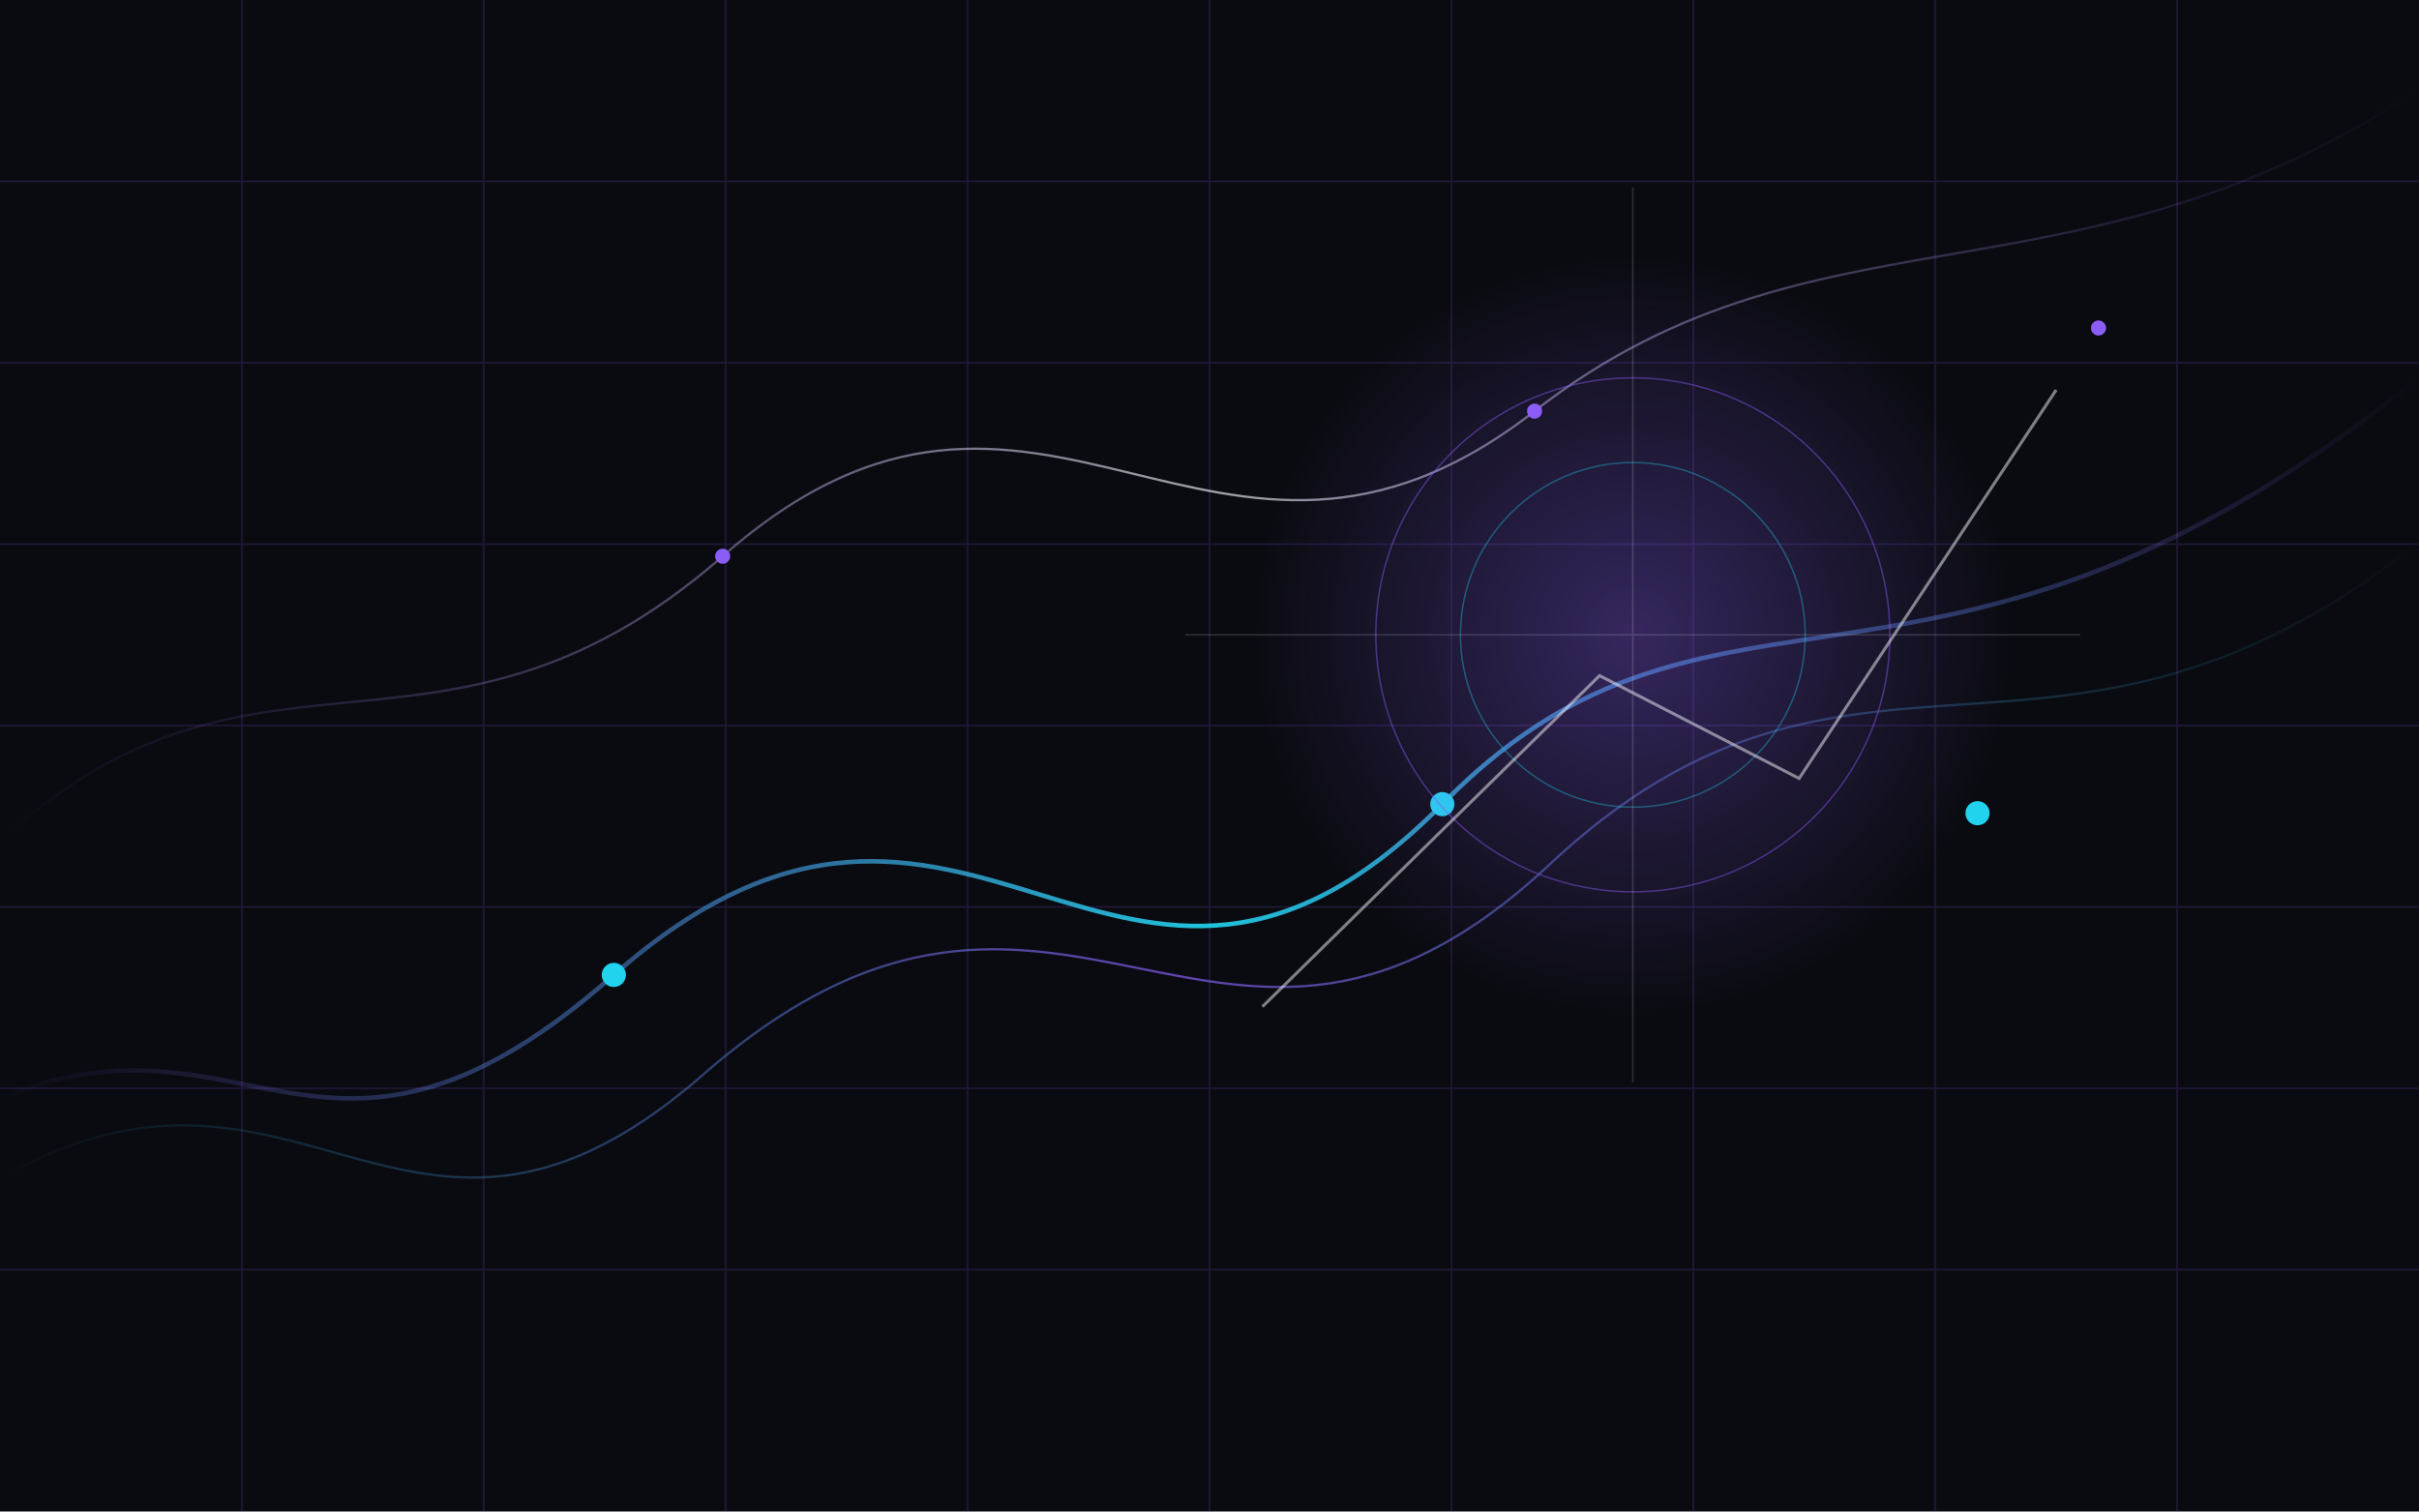
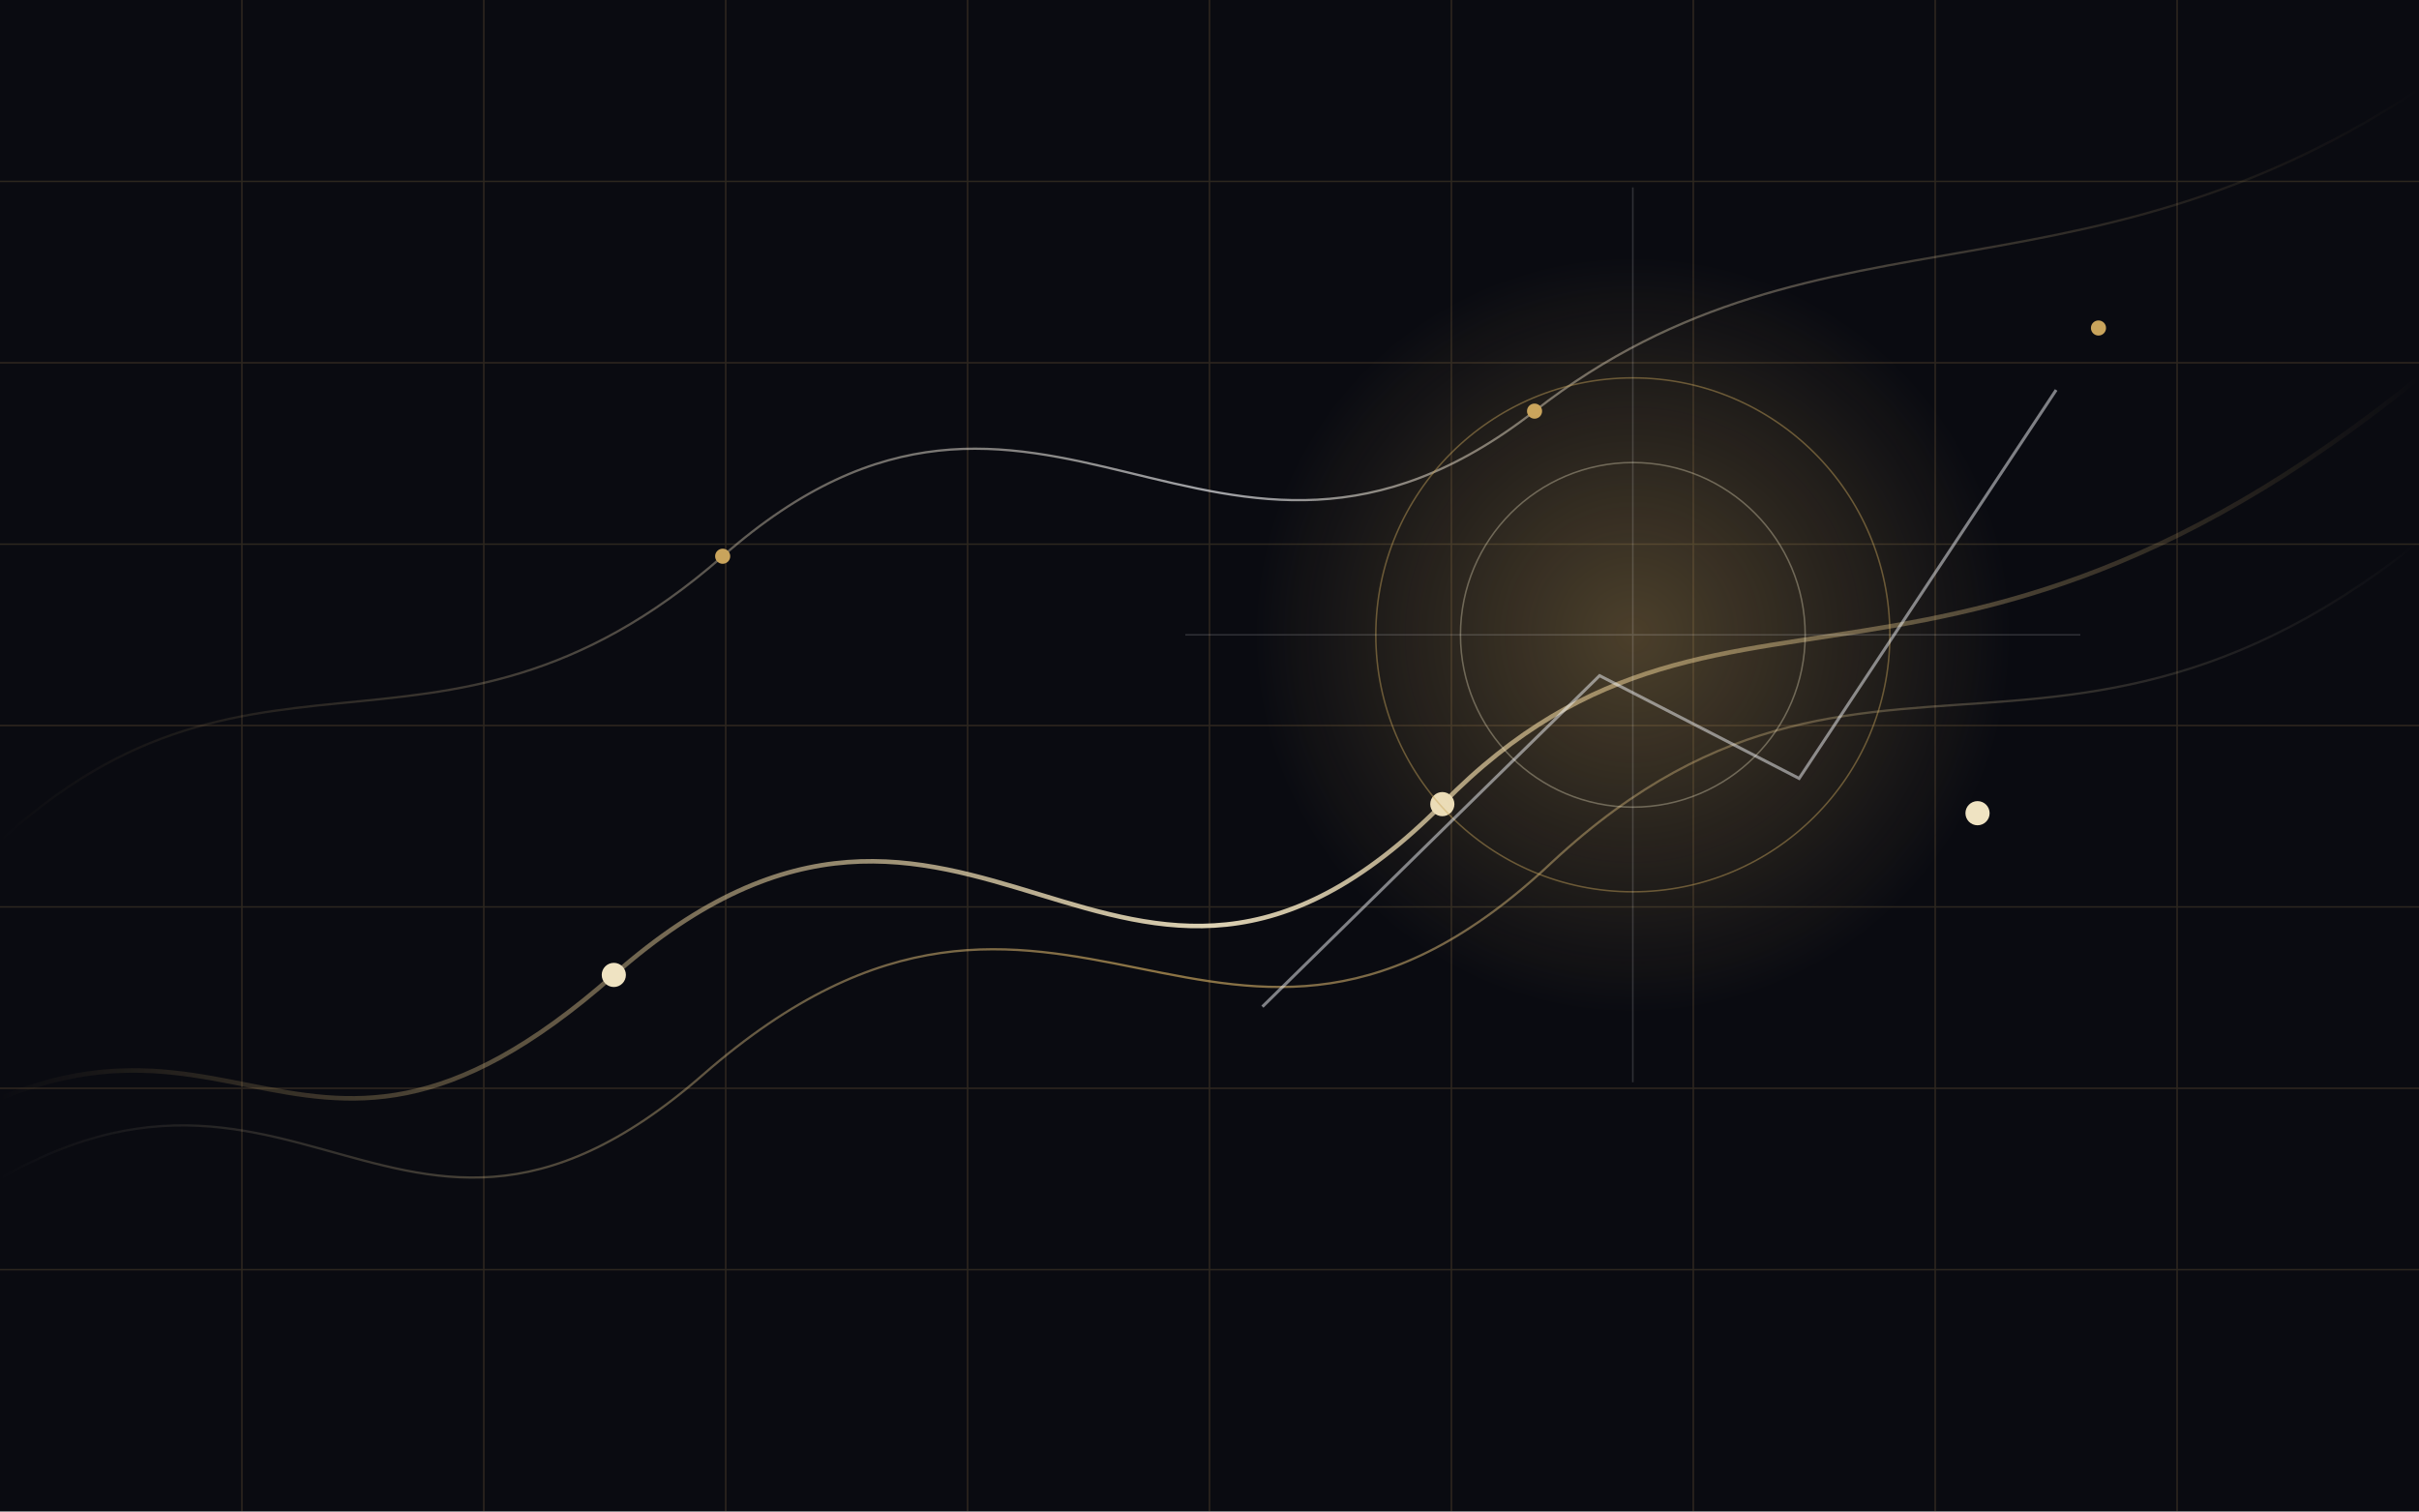
<svg xmlns="http://www.w3.org/2000/svg" width="1600" height="1000" viewBox="0 0 1600 1000" fill="none">
  <rect width="1600" height="1000" fill="#0A0B11" />
-   <g opacity=".18" stroke="#8B5CF6" stroke-width="1">
+   <g opacity=".18" stroke="#C9A45C" stroke-width="1">
    <path d="M0 120H1600M0 240H1600M0 360H1600M0 480H1600M0 600H1600M0 720H1600M0 840H1600" />
    <path d="M160 0V1000M320 0V1000M480 0V1000M640 0V1000M800 0V1000M960 0V1000M1120 0V1000M1280 0V1000M1440 0V1000" />
  </g>
  <g opacity=".92">
    <path d="M-90 780C150 600 185 840 406 645C641 438 740 748 954 532C1150 332 1308 538 1690 170" stroke="url(#lineA)" stroke-width="3" />
    <path d="M-70 830C184 614 250 899 465 711C703 503 807 778 1027 570C1250 363 1394 592 1690 274" stroke="url(#lineB)" stroke-width="1.5" opacity=".75" />
    <path d="M-20 576C160 390 286 536 478 368C688 183 803 437 1015 272C1207 122 1388 217 1630 38" stroke="url(#lineC)" stroke-width="1.5" opacity=".7" />
  </g>
-   <g fill="#22D3EE">
+   <g fill="#EFE3C2">
    <circle cx="406" cy="645" r="8" />
    <circle cx="954" cy="532" r="8" />
    <circle cx="1308" cy="538" r="8" />
  </g>
-   <g fill="#8B5CF6">
+   <g fill="#C9A45C">
    <circle cx="478" cy="368" r="5" />
    <circle cx="1015" cy="272" r="5" />
    <circle cx="1388" cy="217" r="5" />
  </g>
  <circle cx="1080" cy="420" r="250" fill="url(#halo)" opacity=".5" />
-   <circle cx="1080" cy="420" r="170" stroke="#8B5CF6" stroke-opacity=".45" />
-   <circle cx="1080" cy="420" r="114" stroke="#22D3EE" stroke-opacity=".35" />
+   <circle cx="1080" cy="420" r="170" stroke="#C9A45C" stroke-opacity=".45" />
+   <circle cx="1080" cy="420" r="114" stroke="#EFE3C2" stroke-opacity=".35" />
  <path d="M1080 124V716M784 420H1376" stroke="#F5F7FA" stroke-opacity=".16" />
  <path d="M835 666L1058 447L1190 515L1360 258" stroke="#F5F7FA" stroke-opacity=".5" stroke-width="2" />
  <defs>
    <linearGradient id="lineA" x1="0" y1="0" x2="1600" y2="0" gradientUnits="userSpaceOnUse">
-       <stop stop-color="#8B5CF6" stop-opacity="0" />
-       <stop offset=".5" stop-color="#22D3EE" />
-       <stop offset="1" stop-color="#8B5CF6" stop-opacity="0" />
+       <stop stop-color="#C9A45C" stop-opacity="0" />
+       <stop offset=".5" stop-color="#EFE3C2" />
+       <stop offset="1" stop-color="#C9A45C" stop-opacity="0" />
    </linearGradient>
    <linearGradient id="lineB" x1="0" y1="0" x2="1600" y2="0" gradientUnits="userSpaceOnUse">
-       <stop stop-color="#22D3EE" stop-opacity="0" />
-       <stop offset=".48" stop-color="#8B5CF6" />
-       <stop offset="1" stop-color="#22D3EE" stop-opacity="0" />
+       <stop stop-color="#EFE3C2" stop-opacity="0" />
+       <stop offset=".48" stop-color="#C9A45C" />
+       <stop offset="1" stop-color="#EFE3C2" stop-opacity="0" />
    </linearGradient>
    <linearGradient id="lineC" x1="0" y1="0" x2="1600" y2="0" gradientUnits="userSpaceOnUse">
-       <stop stop-color="#8B5CF6" stop-opacity="0" />
+       <stop stop-color="#C9A45C" stop-opacity="0" />
      <stop offset=".5" stop-color="#F5F7FA" />
-       <stop offset="1" stop-color="#8B5CF6" stop-opacity="0" />
+       <stop offset="1" stop-color="#C9A45C" stop-opacity="0" />
    </linearGradient>
    <radialGradient id="halo" cx="0" cy="0" r="1" gradientTransform="translate(1080 420) rotate(90) scale(250)" gradientUnits="userSpaceOnUse">
-       <stop stop-color="#8B5CF6" stop-opacity=".68" />
-       <stop offset="1" stop-color="#8B5CF6" stop-opacity="0" />
+       <stop stop-color="#C9A45C" stop-opacity=".68" />
+       <stop offset="1" stop-color="#C9A45C" stop-opacity="0" />
    </radialGradient>
  </defs>
</svg>
